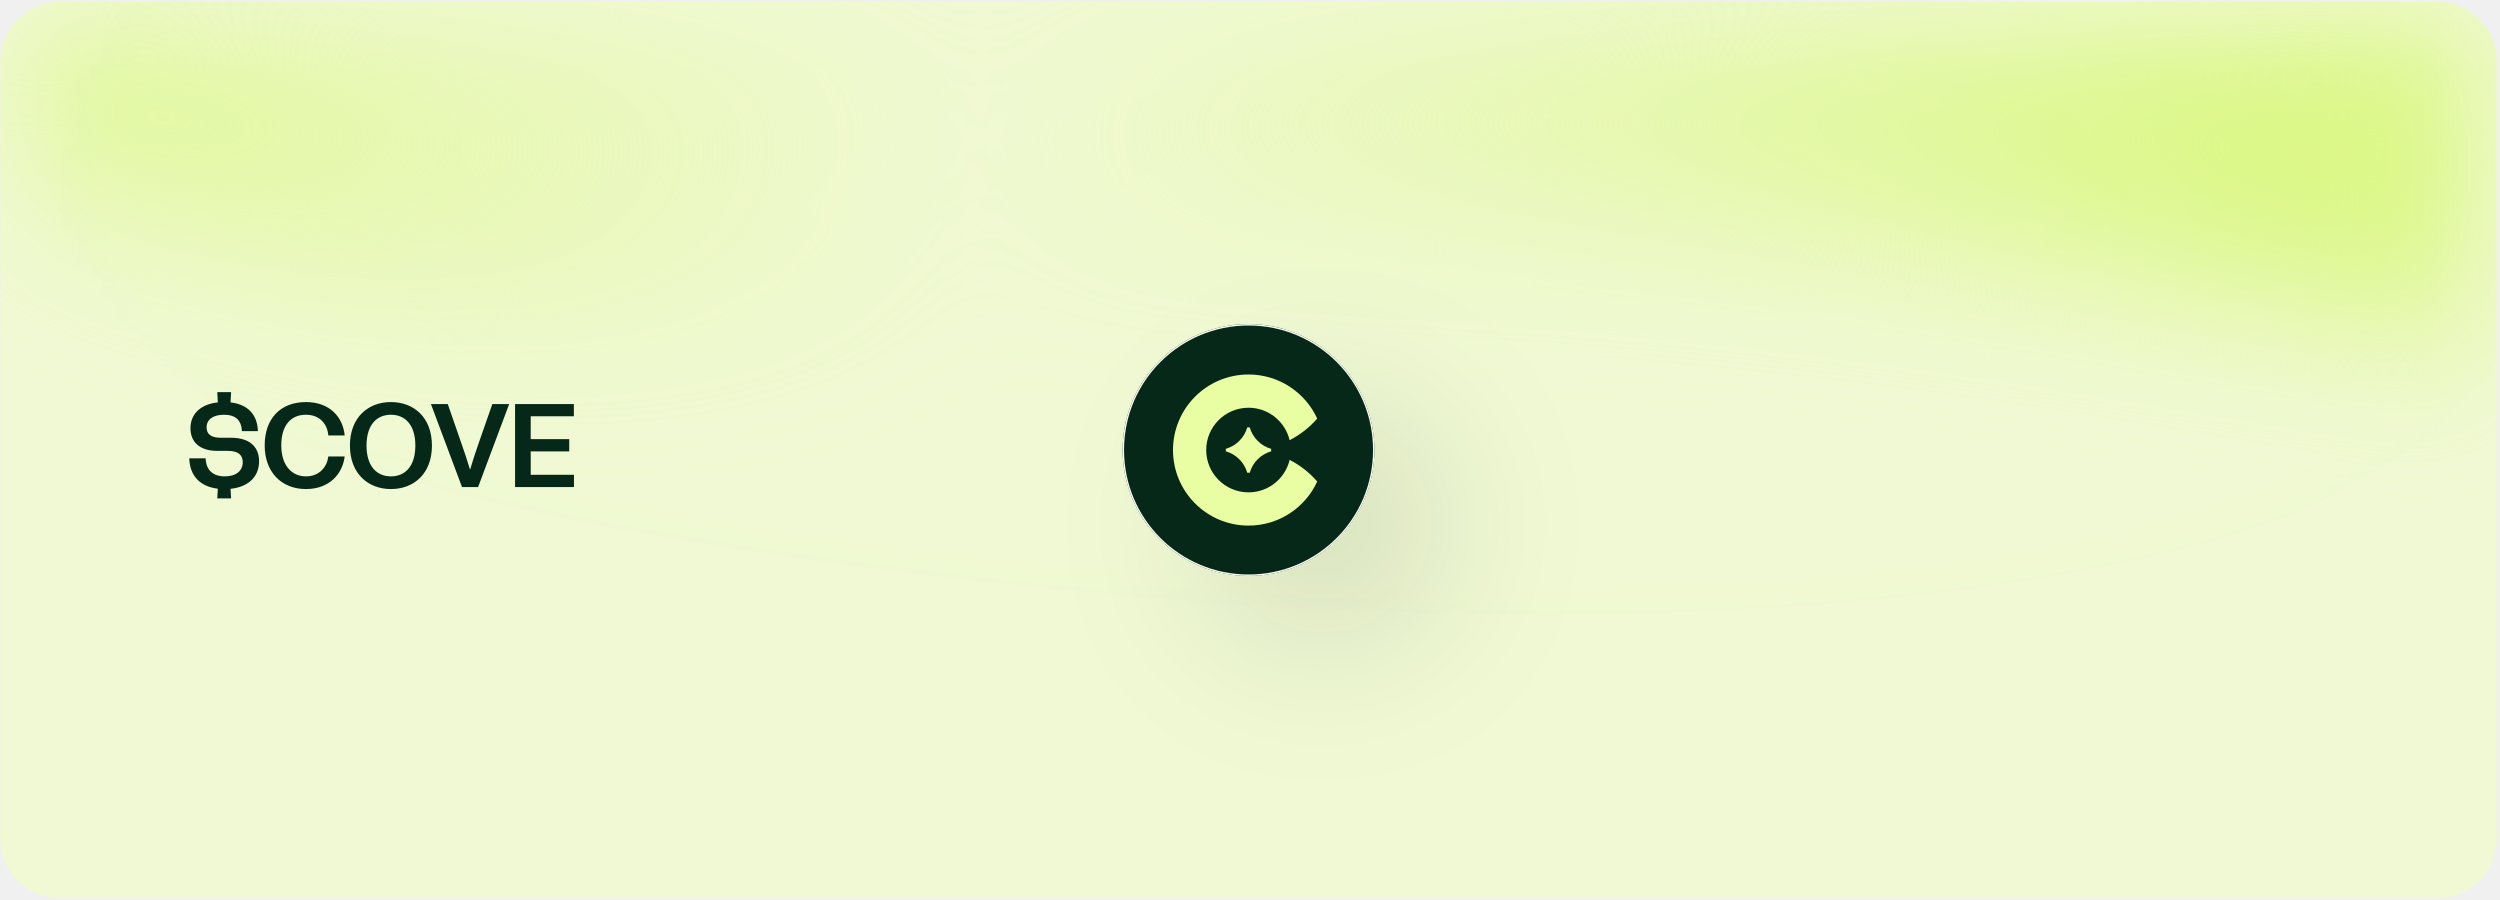
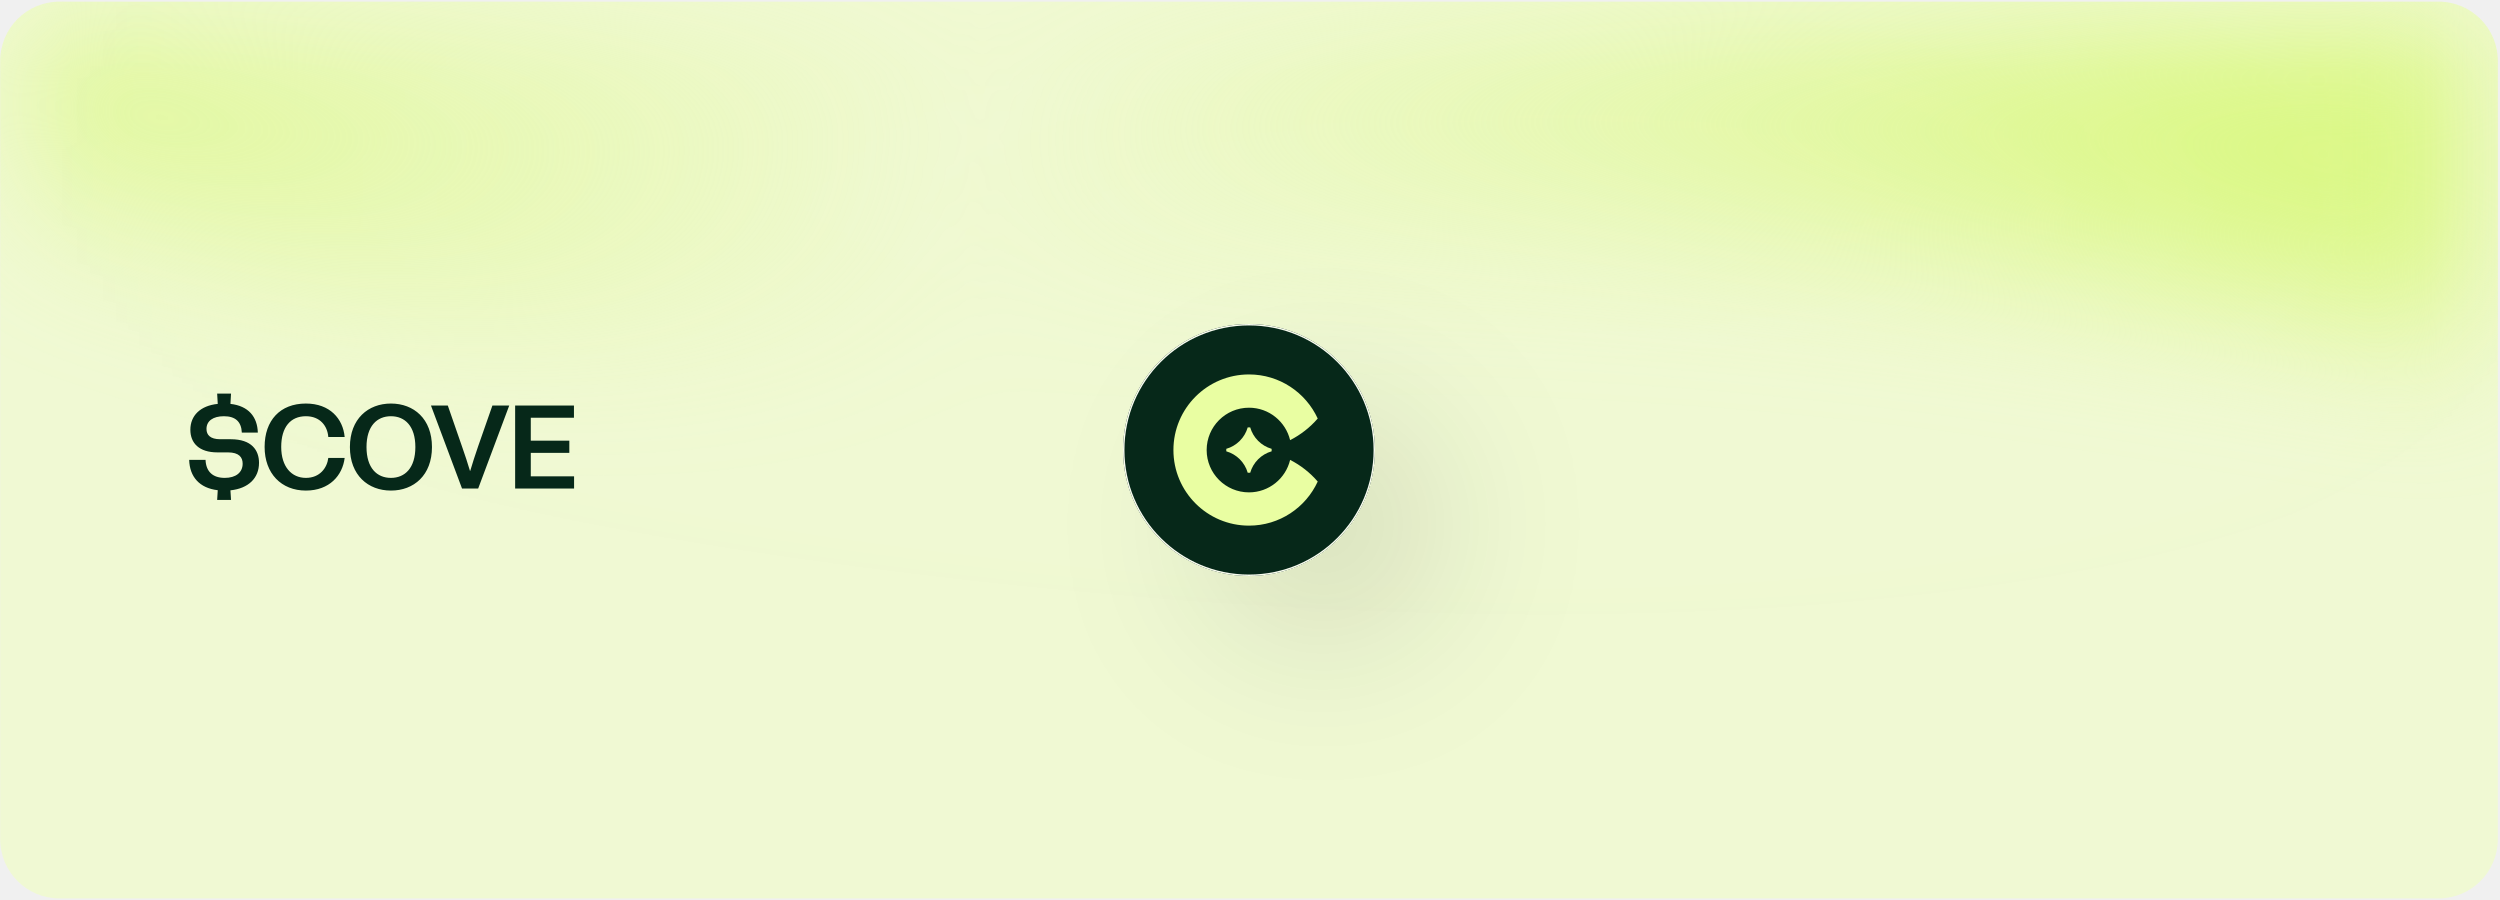
- <svg xmlns="http://www.w3.org/2000/svg" width="675" height="243" viewBox="0 0 675 243" fill="none">
+ <svg xmlns="http://www.w3.org/2000/svg" width="1065" height="383" viewBox="0 0 1065 383" fill="none">
  <g clip-path="url(#clip0_13332_2682)">
-     <rect x="0.106" y="0.501" width="674" height="242" rx="16" fill="#F0F9D3" />
+     <rect x="0.078" y="0.699" width="1064" height="382.03" rx="25.258" fill="#F0F9D3" />
    <g style="mix-blend-mode:multiply" filter="url(#filter0_f_13332_2682)">
-       <path d="M-374.293 -440.93C-322.842 -579.423 42.048 -571.76 440.714 -423.815C839.379 -275.869 1120.85 -43.666 1069.4 94.828C1017.95 233.321 587.879 1.961 254.394 77.714C-79.092 153.466 -425.744 -302.436 -374.293 -440.93Z" fill="url(#paint0_linear_13332_2682)" />
+       <path d="M-590.961 -696.174C-509.739 -914.805 66.289 -902.707 695.637 -669.155C1324.98 -435.604 1769.33 -69.039 1688.11 149.592C1606.88 368.223 927.958 2.989 401.506 122.576C-124.947 242.16 -672.183 -477.543 -590.961 -696.174Z" fill="url(#paint0_linear_13332_2682)" />
    </g>
    <g style="mix-blend-mode:hard-light" opacity="0.12" filter="url(#filter1_f_13332_2682)">
-       <path d="M783.739 -368.725C783.739 -593.932 542.808 -776.499 245.606 -776.499C-51.596 -776.499 -292.527 -593.932 -292.527 -368.725C-292.527 -143.519 -325.984 -33.04 245.606 39.046C817.195 111.133 783.739 -143.519 783.739 -368.725Z" fill="url(#paint1_radial_13332_2682)" />
+       <path d="M1236.7 -582.175C1236.7 -937.693 856.356 -1225.9 387.182 -1225.9C-81.992 -1225.9 -462.333 -937.693 -462.333 -582.175C-462.333 -226.656 -515.15 -52.25 387.182 61.547C1289.51 175.346 1236.7 -226.656 1236.7 -582.175Z" fill="url(#paint1_radial_13332_2682)" />
    </g>
-     <path d="M58.657 134.573L58.817 131.949C53.889 131.373 51.233 128.333 51.105 123.757H55.521C55.649 126.957 57.505 128.621 60.705 128.621C63.713 128.621 65.537 127.149 65.537 124.781C65.537 123.085 64.577 121.741 61.569 121.741H58.721C53.761 121.741 51.425 119.213 51.425 115.629C51.425 111.821 54.113 109.133 58.817 108.653L58.657 105.869H62.401L62.241 108.653C67.105 109.197 69.505 112.141 69.633 116.397H65.313C65.185 113.453 63.585 111.981 60.481 111.981C57.537 111.981 55.777 113.261 55.777 115.405C55.777 117.005 56.769 118.189 59.489 118.189H62.337C67.969 118.189 69.953 121.165 69.953 124.557C69.953 128.685 67.105 131.469 62.241 131.981L62.401 134.573H58.657ZM82.6 132.045C75.976 132.045 71.464 127.437 71.464 120.269C71.464 113.101 75.656 108.557 82.6 108.557C89.064 108.557 92.616 112.653 93.064 117.581H88.648C88.424 114.605 86.44 111.981 82.6 111.981C78.472 111.981 75.944 114.893 75.944 120.269C75.944 125.645 78.76 128.621 82.6 128.621C86.408 128.621 88.328 125.869 88.648 123.245H93.064C92.488 127.949 88.968 132.045 82.6 132.045ZM105.552 132.045C99.408 132.045 94.48 127.917 94.48 120.301C94.48 112.685 99.408 108.557 105.552 108.557C111.728 108.557 116.624 112.685 116.624 120.301C116.624 127.917 111.728 132.045 105.552 132.045ZM98.96 120.301C98.96 125.965 101.776 128.621 105.552 128.621C109.328 128.621 112.144 125.965 112.144 120.301C112.144 114.637 109.328 111.981 105.552 111.981C101.776 111.981 98.96 114.637 98.96 120.301ZM124.739 131.501L116.355 109.101H120.899L124.739 120.173C125.539 122.413 126.243 124.621 126.883 126.733H126.947C127.555 124.685 128.259 122.477 129.059 120.173L132.931 109.101H137.475L129.091 131.501H124.739ZM139.068 131.501V109.101H154.94V112.397H143.292V118.573H153.692V121.869H143.292V128.205H154.972V131.501H139.068Z" fill="#062819" />
+     <path d="M92.509 212.976L92.762 208.834C84.982 207.925 80.79 203.126 80.587 195.902H87.559C87.761 200.953 90.691 203.58 95.742 203.58C100.491 203.58 103.37 201.256 103.37 197.518C103.37 194.841 101.855 192.719 97.106 192.719H92.61C84.78 192.719 81.093 188.728 81.093 183.071C81.093 177.059 85.336 172.816 92.762 172.058L92.509 167.663H98.42L98.167 172.058C105.846 172.917 109.634 177.564 109.836 184.283H103.017C102.815 179.636 100.289 177.312 95.389 177.312C90.741 177.312 87.963 179.332 87.963 182.717C87.963 185.243 89.529 187.112 93.823 187.112H98.319C107.21 187.112 110.342 191.81 110.342 197.165C110.342 203.681 105.846 208.076 98.167 208.884L98.42 212.976H92.509ZM130.306 208.985C119.849 208.985 112.726 201.711 112.726 190.395C112.726 179.08 119.344 171.907 130.306 171.907C140.51 171.907 146.117 178.373 146.825 186.152H139.853C139.5 181.454 136.368 177.312 130.306 177.312C123.789 177.312 119.798 181.909 119.798 190.395C119.798 198.882 124.244 203.58 130.306 203.58C136.317 203.58 139.348 199.236 139.853 195.093H146.825C145.915 202.519 140.358 208.985 130.306 208.985ZM166.539 208.985C156.84 208.985 149.06 202.469 149.06 190.446C149.06 178.423 156.84 171.907 166.539 171.907C176.289 171.907 184.018 178.423 184.018 190.446C184.018 202.469 176.289 208.985 166.539 208.985ZM156.133 190.446C156.133 199.387 160.578 203.58 166.539 203.58C172.5 203.58 176.945 199.387 176.945 190.446C176.945 181.505 172.5 177.312 166.539 177.312C160.578 177.312 156.133 181.505 156.133 190.446ZM196.828 208.127L183.593 172.765H190.766L196.828 190.244C198.091 193.78 199.202 197.266 200.212 200.6H200.313C201.273 197.367 202.385 193.881 203.648 190.244L209.76 172.765H216.933L203.698 208.127H196.828ZM219.448 208.127V172.765H244.504V177.968H226.116V187.718H242.534V192.921H226.116V202.924H244.555V208.127H219.448Z" fill="#062819" />
    <g filter="url(#filter2_bd_13332_2682)">
-       <path d="M337.106 87.501C355.891 87.501 371.106 102.716 371.106 121.501C371.106 140.286 355.891 155.501 337.106 155.501C318.321 155.501 303.106 140.286 303.106 121.501C303.106 102.716 318.321 87.501 337.106 87.501Z" fill="#062819" />
-       <path d="M337.106 87.695C355.784 87.695 370.913 102.823 370.913 121.501C370.913 140.18 355.784 155.308 337.106 155.308C318.428 155.308 303.299 140.18 303.299 121.501C303.299 102.823 318.428 87.695 337.106 87.695Z" stroke="#FAFDF0" stroke-width="0.386" />
+       <path d="M532.078 138.026C561.733 138.026 585.752 162.045 585.752 191.699C585.752 221.354 561.733 245.373 532.078 245.373C502.423 245.373 478.405 221.354 478.405 191.699C478.405 162.045 502.423 138.026 532.078 138.026Z" fill="#062819" />
+       <path d="M532.078 138.331C561.564 138.331 585.447 162.213 585.447 191.699C585.447 221.186 561.564 245.068 532.078 245.068C502.592 245.068 478.71 221.186 478.71 191.699C478.71 162.213 502.592 138.331 532.078 138.331Z" stroke="#FAFDF0" stroke-width="0.61" />
    </g>
-     <path d="M337.427 115.401H336.758C335.958 118.192 333.763 120.387 330.972 121.186V121.856C333.763 122.655 335.958 124.85 336.758 127.641H337.427C338.227 124.85 340.422 122.655 343.212 121.856V121.186C340.422 120.387 338.227 118.192 337.427 115.401Z" fill="#E9FEA2" />
-     <path d="M348.198 124.18C346.998 129.199 342.486 132.936 337.1 132.936C330.792 132.936 325.676 127.82 325.676 121.512C325.676 115.204 330.792 110.088 337.1 110.088C342.486 110.088 346.99 113.825 348.198 118.844C351.046 117.391 353.575 115.408 355.648 113.009C352.425 105.992 345.334 101.112 337.108 101.112C325.839 101.112 316.708 110.243 316.708 121.512C316.708 132.781 325.839 141.912 337.108 141.912C345.342 141.912 352.425 137.032 355.648 130.015C353.575 127.616 351.054 125.625 348.206 124.172L348.198 124.18Z" fill="#E9FEA2" />
+     <path d="M532.585 182.07H531.529C530.266 186.475 526.801 189.94 522.395 191.203V192.259C526.801 193.521 530.266 196.986 531.529 201.392H532.585C533.847 196.986 537.312 193.521 541.718 192.259V191.203C537.312 189.94 533.847 186.475 532.585 182.07Z" fill="#E9FEA2" />
+     <path d="M549.588 195.929C547.694 203.851 540.571 209.751 532.069 209.751C522.111 209.751 514.035 201.674 514.035 191.717C514.035 181.759 522.111 173.682 532.069 173.682C540.571 173.682 547.682 179.582 549.588 187.504C554.084 185.211 558.077 182.081 561.349 178.294C556.261 167.216 545.067 159.512 532.082 159.512C514.292 159.512 499.878 173.927 499.878 191.717C499.878 209.506 514.292 223.921 532.082 223.921C545.079 223.921 556.261 216.218 561.349 205.139C558.077 201.352 554.097 198.209 549.601 195.916L549.588 195.929Z" fill="#E9FEA2" />
  </g>
  <defs>
-     <filter id="filter0_f_13332_2682" x="-419.397" y="-579.988" width="1534.87" height="759.979" filterUnits="userSpaceOnUse" color-interpolation-filters="sRGB">
+     <filter id="filter0_f_13332_2682" x="-662.164" y="-915.696" width="2422.99" height="1199.73" filterUnits="userSpaceOnUse" color-interpolation-filters="sRGB">
      <feFlood flood-opacity="0" result="BackgroundImageFix" />
      <feBlend mode="normal" in="SourceGraphic" in2="BackgroundImageFix" result="shape" />
-       <feGaussianBlur stdDeviation="20" result="effect1_foregroundBlur_13332_2682" />
+       <feGaussianBlur stdDeviation="31.573" result="effect1_foregroundBlur_13332_2682" />
    </filter>
-     <filter id="filter1_f_13332_2682" x="-412.894" y="-896.499" width="1317" height="1068" filterUnits="userSpaceOnUse" color-interpolation-filters="sRGB">
+     <filter id="filter1_f_13332_2682" x="-652.349" y="-1415.34" width="2079.06" height="1685.98" filterUnits="userSpaceOnUse" color-interpolation-filters="sRGB">
      <feFlood flood-opacity="0" result="BackgroundImageFix" />
      <feBlend mode="normal" in="SourceGraphic" in2="BackgroundImageFix" result="shape" />
-       <feGaussianBlur stdDeviation="60" result="effect1_foregroundBlur_13332_2682" />
+       <feGaussianBlur stdDeviation="94.718" result="effect1_foregroundBlur_13332_2682" />
    </filter>
-     <filter id="filter2_bd_13332_2682" x="283.106" y="67.501" width="148" height="148" filterUnits="userSpaceOnUse" color-interpolation-filters="sRGB">
+     <filter id="filter2_bd_13332_2682" x="446.832" y="106.453" width="233.638" height="233.638" filterUnits="userSpaceOnUse" color-interpolation-filters="sRGB">
      <feFlood flood-opacity="0" result="BackgroundImageFix" />
-       <feGaussianBlur in="BackgroundImageFix" stdDeviation="4" />
+       <feGaussianBlur in="BackgroundImageFix" stdDeviation="6.315" />
      <feComposite in2="SourceAlpha" operator="in" result="effect1_backgroundBlur_13332_2682" />
      <feColorMatrix in="SourceAlpha" type="matrix" values="0 0 0 0 0 0 0 0 0 0 0 0 0 0 0 0 0 0 127 0" result="hardAlpha" />
-       <feOffset dx="20" dy="20" />
-       <feGaussianBlur stdDeviation="20" />
+       <feOffset dx="31.573" dy="31.573" />
+       <feGaussianBlur stdDeviation="31.573" />
      <feComposite in2="hardAlpha" operator="out" />
      <feColorMatrix type="matrix" values="0 0 0 0 0.041 0 0 0 0 0.094 0 0 0 0 0.071 0 0 0 0.1 0" />
      <feBlend mode="plus-darker" in2="effect1_backgroundBlur_13332_2682" result="effect2_dropShadow_13332_2682" />
      <feBlend mode="normal" in="SourceGraphic" in2="effect2_dropShadow_13332_2682" result="shape" />
    </filter>
-     <linearGradient id="paint0_linear_13332_2682" x1="607.865" y1="13.493" x2="-63.225" y2="-52.247" gradientUnits="userSpaceOnUse">
+     <linearGradient id="paint0_linear_13332_2682" x1="959.508" y1="21.194" x2="-99.898" y2="-82.586" gradientUnits="userSpaceOnUse">
      <stop stop-color="#E9FEA2" />
      <stop offset="0.505" stop-color="#E9FDA6" stop-opacity="0" />
      <stop offset="1" stop-color="#E9FEA2" />
    </linearGradient>
-     <radialGradient id="paint1_radial_13332_2682" cx="0" cy="0" r="1" gradientUnits="userSpaceOnUse" gradientTransform="translate(246.227 -291.261) rotate(-90.0732) scale(485.237 640.362)">
+     <radialGradient id="paint1_radial_13332_2682" cx="0" cy="0" r="1" gradientUnits="userSpaceOnUse" gradientTransform="translate(388.162 -459.887) rotate(-90.0732) scale(766.013 1010.9)">
      <stop stop-color="#93C8E7" />
      <stop offset="0.906" stop-color="#E9FDA6" />
    </radialGradient>
    <clipPath id="clip0_13332_2682">
-       <rect x="0.106" y="0.501" width="674" height="242" rx="16" fill="white" />
+       <rect x="0.078" y="0.699" width="1064" height="382.03" rx="25.258" fill="white" />
    </clipPath>
  </defs>
</svg>
